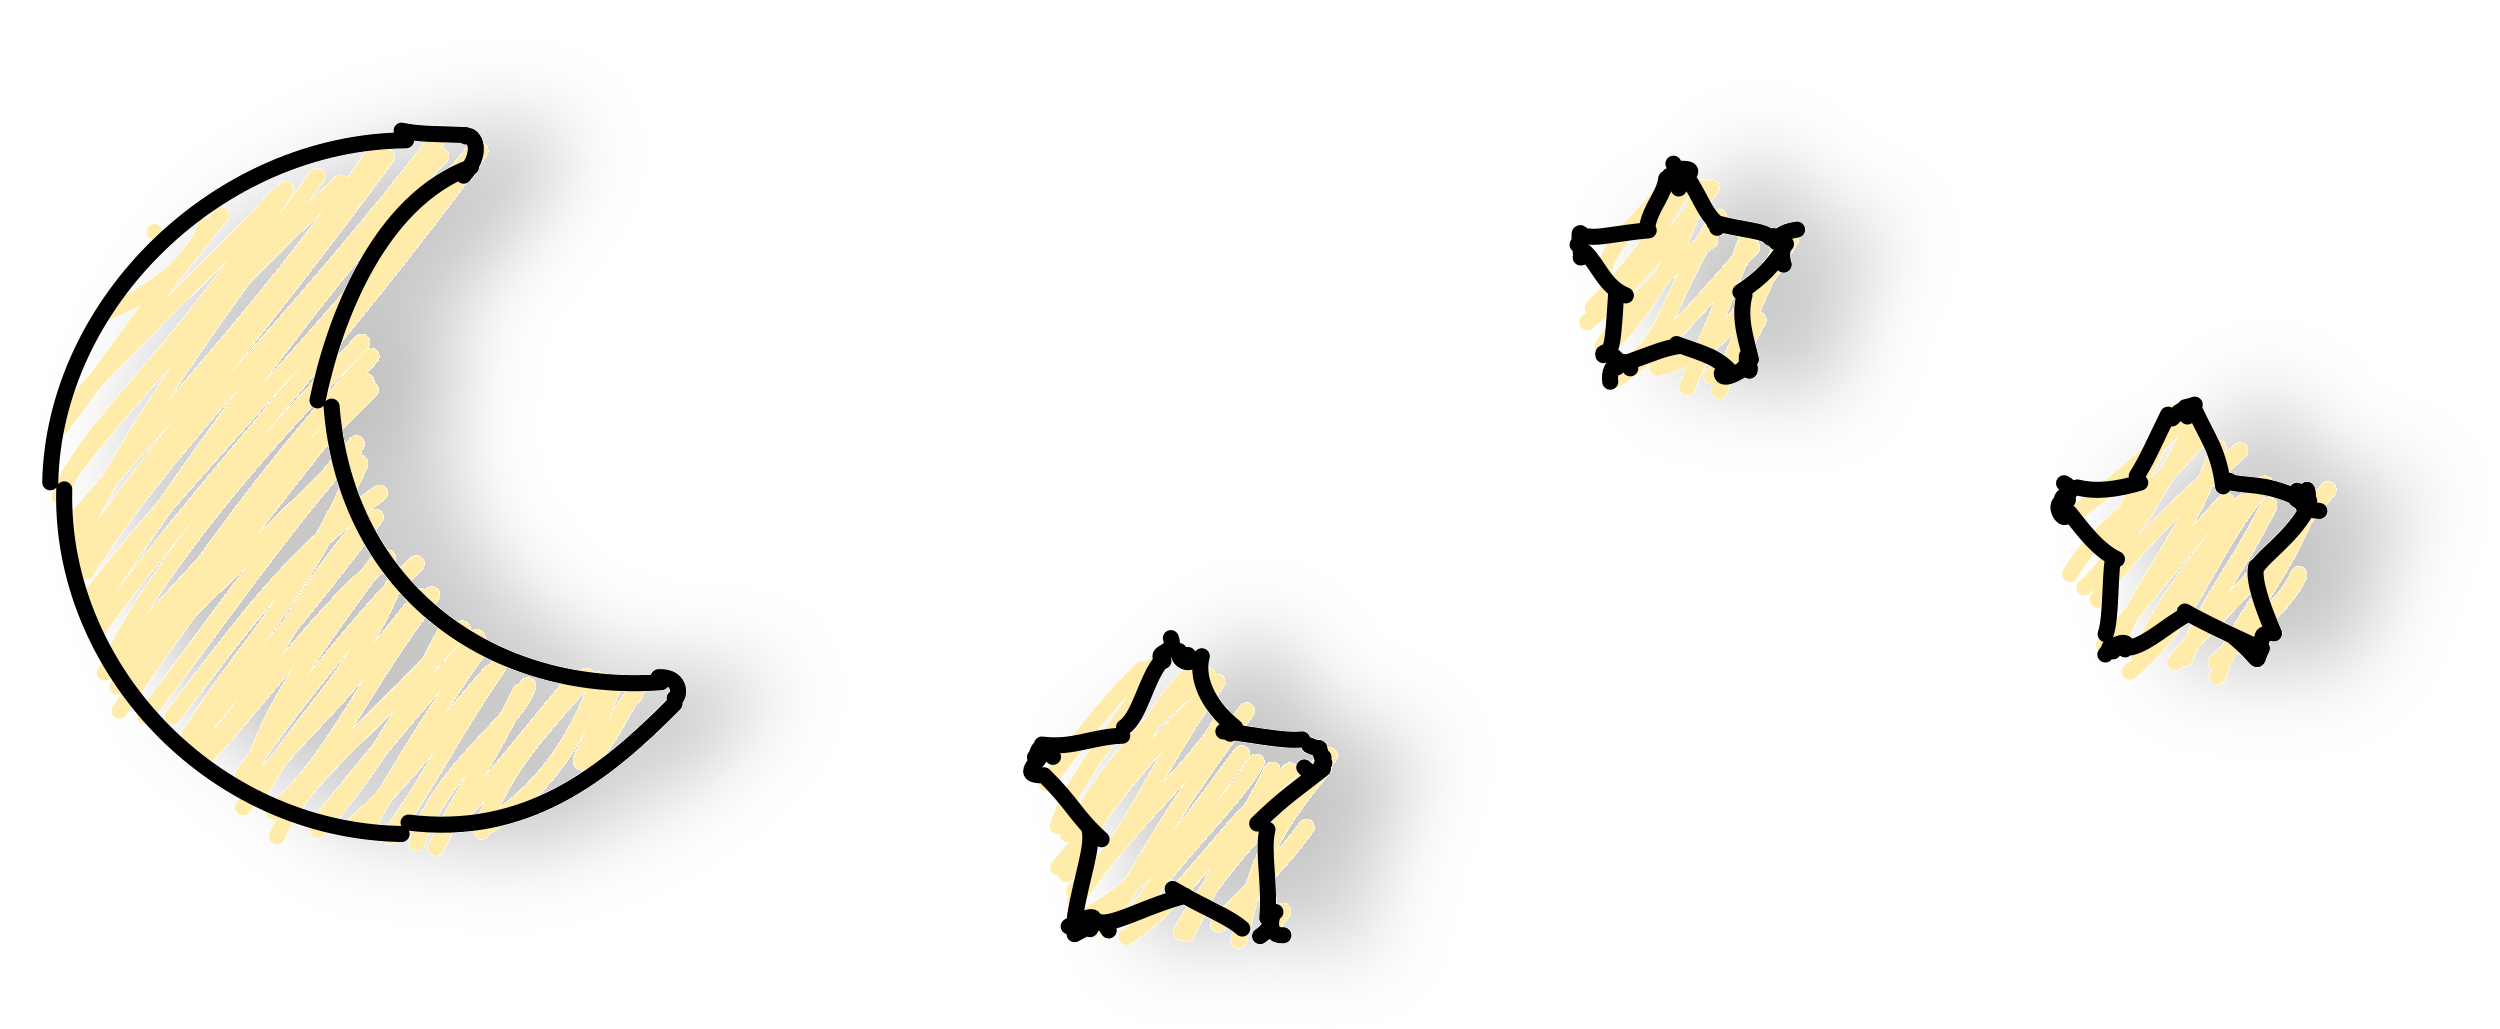
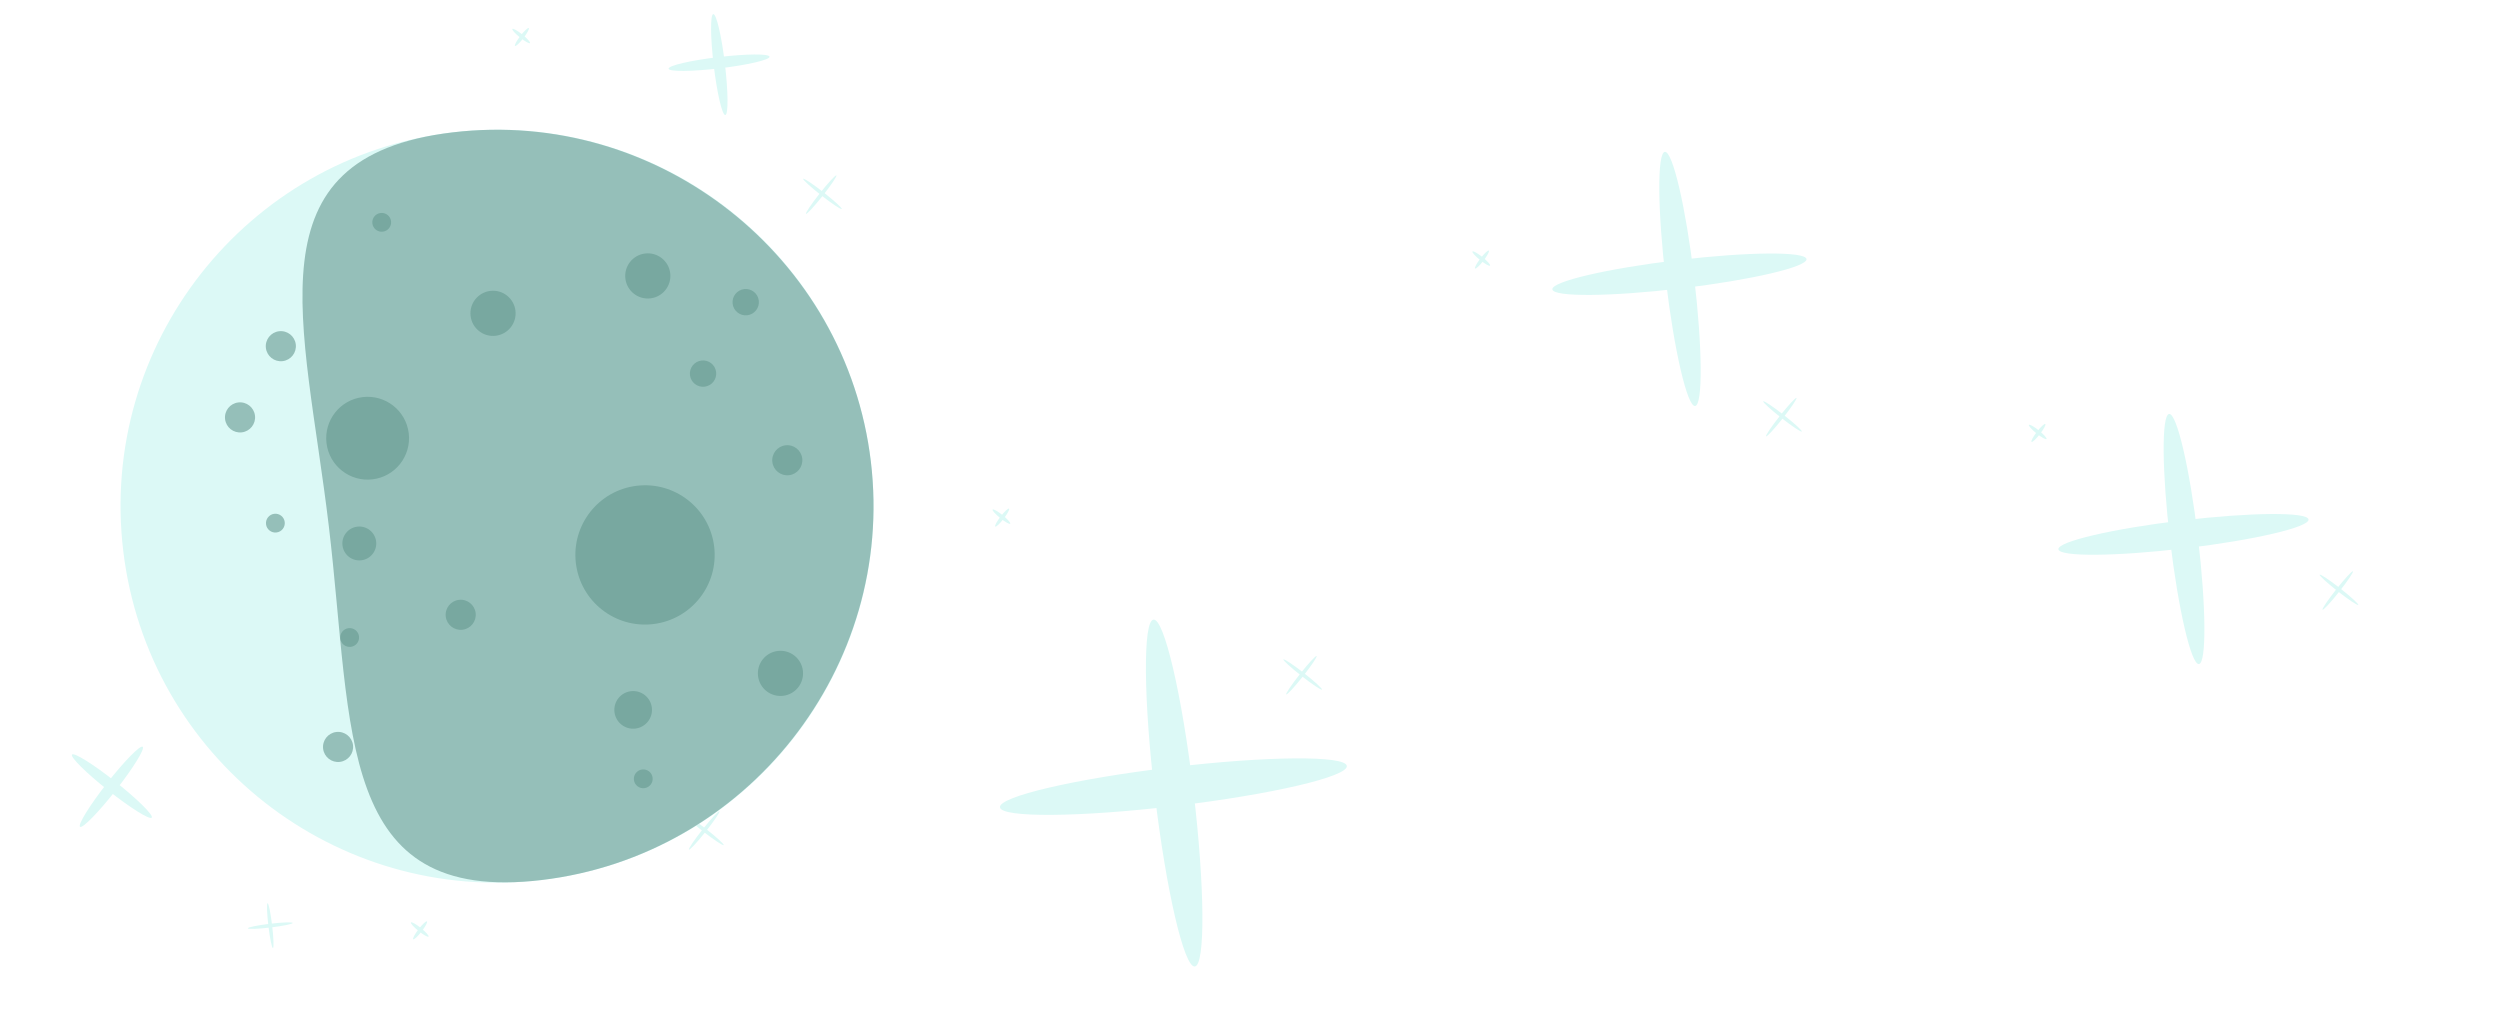
- <svg xmlns="http://www.w3.org/2000/svg" width="311" height="128" viewBox="0 0 311 128" fill="none">
-   <g filter="url(#filter0_d_319_1430)">
-     <path d="M257.624 64.371C260.501 62.03 264.116 59.588 270.901 52.968M257.512 71.42C261.18 65.108 265.098 64.606 274.146 53.862M260.938 74.604C264.072 69.474 269.727 63.884 278.652 56.076M261.752 80.27C269.265 71.756 272.772 66.564 276.967 62.387M264.915 83.576C272.712 77.338 275.36 67.259 281.751 60.203M270.579 82.371C275.043 76.948 279.118 74.039 289.616 60.915M275.689 82.394C279.822 78.456 284.061 75.693 285.983 71.483M260.993 72.291C262.877 68.604 263.707 64.074 270.561 51.248M259.308 73.08C264.223 68.674 270.037 58.431 272.781 53.093M263.371 79.863C267.281 71.664 272.954 65.118 275.94 55.74M266.111 81.574C268.831 76.188 270.149 73.632 279.061 62.49M271.784 81.9C274.997 74.269 278.345 70.859 282.249 62.881M275.841 84.183C277.621 78.602 283.215 72.711 286.74 64.359M257.383 61.116V61.116Z" stroke="#FFECAA" stroke-width="2" stroke-linecap="round" />
-     <path d="M277.135 59.93C279.535 60.539 281.645 60.011 285.616 61.833M285.756 61.049C284.555 62.437 287.716 63.187 287.004 60.934M287.262 62.314C286.36 62.404 285.663 63.279 288.534 63.561M286.934 63.476C285.027 66.841 281.761 69.007 280.827 70.458M280.671 70.48C280.282 72.049 281.336 75.253 282.889 78.795M282.135 78.814C281.196 78.94 281.65 79.082 281.154 80.072M281.379 80.648C280.258 82.77 281.843 82.508 277.704 79.071M280.245 80.255C277.21 78.834 274.802 77.762 271.804 76.081M271.856 76.558C269.787 77.619 267.286 80.012 265.14 80.522M264.363 80.783C265.239 79.53 263.112 79.722 261.908 81.415M262.383 80.648C263.654 81.616 261.94 80.488 262.592 80.438M261.945 78.89C262.667 76.635 262.418 72.303 262.858 69.402M263.347 69.562C261.078 68.454 259.404 66.3 257.461 63.813M256.968 64.236C256.573 64.844 255.012 62.238 257.247 62.19M256.505 62.314C256.225 61.325 258.941 61.381 256.771 60.116M258.425 60.641C260.826 61.225 263.294 60.894 266.245 60.041M265.815 59.218C267.168 57.079 268.119 54.764 269.7 51.586M270.199 52.053C271.444 50.775 272.568 50.263 272.123 51.808M271.881 50.998C273.005 50.092 273.805 50.245 271.856 50.663M273.166 51.304C274.58 54.408 276.046 56.128 276.554 60.502M277.336 59.807V59.807Z" stroke="black" stroke-width="2" stroke-linecap="round" />
-     <path d="M199.558 33.494C200.861 29.253 204.018 27.856 208.229 22.101M197.453 40.101C204.247 34.333 210.047 27.081 212.878 23.377M199.344 43.051C202.934 37.723 208.342 32.508 212.7 29.878M201.219 47.094C209.256 41.346 212.217 36.811 217.883 30.779M206.227 45.769C213.186 44.196 217.098 39.227 222.762 29.726M212.868 46.768C215.307 45.558 216.539 43.978 218.711 39.817M198.141 38.234C202.317 33.949 204.76 31.495 210.07 22.246M199.349 43.91C203.071 40.354 208.231 33.943 211.553 23.308M203.018 44.952C207.143 42.607 207.537 36.831 213.795 27.003M209.878 48.166C212.872 41.231 215.141 35.89 217.673 28.774M213.885 48.627C217.237 39.859 219.646 34.461 221.956 30.16M196.876 29.556V29.556Z" stroke="#FFECAA" stroke-width="2" stroke-linecap="round" />
-     <path d="M213.258 27.694C216.685 28.648 219.562 28.629 220.231 29.598M220.63 29.374C221.567 31.259 219.788 29.061 223.561 28.562M221.885 30.429C222.835 30.159 221.115 30.44 221.894 32.921M221.628 31.456C220.493 32.877 219.621 34.249 216.504 36.333M217.009 36.746C216.204 39.686 217.432 42.872 217.813 44.707M217.612 44.179C216.888 43.467 217.673 47.2 217.684 45.804M216.982 45.707C217.815 45.361 214.3 47.796 214.186 46.459M215.504 46.461C213.525 44.375 212.599 44.259 208.561 42.802M208.969 43.02C206.874 43.36 205.923 43.853 202.097 45.215M202.803 45.819C202.531 44.329 199.947 44.93 200.314 47.483M201.152 45.707C202.131 44.723 199.174 43.163 199.464 44.18M200.154 43.591C200.623 43.101 200.767 41.009 201.055 36.465M202.256 36.747C199.601 35.657 198.938 33.088 197.197 31.361M196.64 32.031C198.147 31.604 196.263 32.001 196.711 31.139M196.254 30.429C196.872 29.56 195.981 28.279 197.195 29.513M197.696 29.418C198.75 29.639 201.39 28.985 205.097 28.653M204.931 28.13C205.351 25.81 207.041 24.226 207.276 22.235M207.666 21.878C209.867 20.796 209.1 21.956 208.174 20.368M209.067 20.998C211.296 20.97 209.959 21.649 208.832 23.444M209.841 22.013C211.516 24.365 212.226 27.083 214.024 28.061M213.613 28.339V28.339Z" stroke="black" stroke-width="2" stroke-linecap="round" />
-     <path d="M130.218 97.446C133.381 93.149 137.917 87.2 142.046 83.235M132.821 103.768C136.143 99.713 139.529 91.755 150.195 84.032M131.626 107.887C136.325 102.683 140.065 95.675 150.612 86.027M133.753 112.088C140.607 101.926 149.243 95.092 151.912 89.809M133.91 114.642C144.198 109.341 149.305 100.426 154.459 93.764M140.12 116.546C147.879 111.428 151.394 104.02 160.48 95.901M146.928 115.978C150.584 109.685 154.266 104.925 165.358 94.001M151.609 114.96C154.994 111.227 158.955 107.874 162.495 102.918M158.449 114.784C158.896 114.242 159.313 113.743 159.571 113.358M131.572 102.781C134.247 95.132 139.267 91.382 143.34 82.897M132.656 108.753C138.94 98.379 142.279 89.536 148.538 83.266M133.637 110.819C141.016 104.536 143.174 95.999 151.395 84.861M137.222 115.385C141.257 110.274 142.781 104.796 155.078 88.428M141.186 114.057C144.929 107.424 153.412 99.898 156.267 94.801M147.616 116.137C151.818 107.403 155.158 101.969 158.273 95.816M154.117 116.974C156.141 108.973 157.304 104.112 164.704 95.465M129.233 93.432V93.432Z" stroke="#FFECAA" stroke-width="2" stroke-linecap="round" />
-     <path d="M152.191 90.99C155.217 91.218 159.538 92.261 161.991 91.983M162.882 92.724C164.993 93.74 163.422 91.807 164.743 94.916M164.639 94.2C164.325 96.682 162.964 96.286 162.254 95.471M164.572 95.64C161.621 97.985 159.956 98.968 156.395 102.445M157.665 103.21C157.007 105.922 158.041 109.805 157.651 114.2M158.657 113.45C158.214 113.425 157.325 116.492 159.651 116.348M157.775 115.59C158.394 114.311 158.2 115.465 156.759 116.451M154.537 115.51C152.608 113.853 150.3 113.215 145.883 110.588M147.444 111.442C142.79 112.62 139.374 114.739 137.197 114.766M137.924 115.747C137.019 114.353 137.305 114.268 133.683 116.207M135.613 115.59C136.648 113.935 136.238 113.423 132.95 115.24M133.726 114.059C134.524 109.092 136.065 105.307 135.532 103.167M137.034 104.406C133.714 101.421 133.608 100.104 129.873 96.446M129.296 96.442C126.862 96.318 129.544 94.584 129.681 93.444M128.756 94.2C129.343 93.523 128.969 91.99 130.989 94.151M129.615 92.622C133.59 93.116 135.734 91.664 139.608 91.522M139.833 90.472C141.814 89.167 142.633 84.264 144.506 82.212M144.732 82.228C143.307 80.945 146.44 81.405 145.657 79.383M146.694 80.998C146.272 82.583 149.174 82.874 147.794 81.487M149.508 81.634C148.789 84.136 150.021 87.589 153.651 90.5M153.059 91.275V91.275Z" stroke="black" stroke-width="2" stroke-linecap="round" />
-     <path d="M12.881 39.005C18.796 36.804 24.529 32.157 25.506 28.196M8.168 51.315C17.53 41.003 28.847 30.976 34.36 24.505M8.636 58.926C16.001 49.467 28.03 36.163 42.414 22.757M8.341 65.82C20.824 51.365 35.644 35.288 47.405 17.853M10.776 71.053C21.027 54.589 36.11 41.209 54.978 16.611M11.644 73.733C22.786 59.303 34.486 48.291 58.638 19.254M14.694 80.579C21.855 67.161 35.106 52.781 45.014 42.568M13.02 83.68C22.946 72.863 30.2 64.33 46.078 48.526M14.597 85.381C23.078 75.551 34.165 66.409 44.004 55.984M21.468 89.118C29.829 78.276 36.032 69.232 47.199 61.355M23.443 93.113C29.262 84.923 32.612 83.006 46.679 64.341M25.893 93.788C32.868 86.41 40.217 75.771 48.204 69.432M30.212 96.486C36.084 88.008 45.163 76.765 51.786 70.125M30.247 100.439C34.886 92.924 40.165 89.95 52.435 74.222M34.457 104.036C37.691 96.629 43.571 93.137 57.529 78.228M39.783 102.333C43.593 97.767 50.283 89.122 59.345 79.301M44.419 102.319C50.498 96.847 56.259 89.017 61.112 83.668M51.872 104.837C55.316 95.158 64.202 89.997 65.675 85.323M56.195 101.848C58.691 100.64 64.071 93.576 70.629 85.7M60.864 102.61C66.895 98.682 71.379 93.252 74.452 84.581M72.359 94.817C75.88 93.21 77.007 88.172 78.998 86.323M7.659 52.988C14.029 44.667 20.334 35.284 27.488 26.778M7.439 61.758C11.299 52.054 20.73 46.571 35.548 23.539M9.761 67.179C16.777 52.663 26.765 39.346 39.415 21.984M9.24 70.728C19.119 55.775 31.034 42.734 48.041 19.543M11.537 75.985C25.323 55.751 41.645 32.575 54.84 19.434M11.858 78.699C25.855 59.57 41.288 43.975 59.715 18.76M15.754 82.103C22.26 76.03 27.866 64.578 46.165 44.325M14.87 88.401C25.332 72.629 37.35 58.221 45.541 47.481M18.068 89.124C28.254 75.618 35.208 65.462 44.342 55.196M23.566 91.506C29.922 80.978 37.066 75.211 44.779 57.636M25.47 92.803C31.688 88.979 33.575 78.758 44.947 65.416M30.874 98.864C32.113 89.667 39.151 80.735 47.058 69.801M32.579 98.044C36.867 90.179 44.439 83.765 48.85 73.028M34.075 100.974C41.352 94.85 44.28 86.495 53.704 73.995M39.522 103.24C46.378 95.729 51.371 86.82 55.457 78.54M45.715 102.693C49.236 96.614 54.562 87.701 59.626 80.716M48.489 104.017C53.792 96.645 56.134 91.327 61.959 82.914M54.217 105.492C56.695 100.053 60.903 94.348 64.756 86.066M59.907 103.402C62.76 94.746 68.258 89.915 72.995 84.133M72.307 94.566C72.91 92.975 74.24 90.609 76.296 85.433M19.232 28.86V28.86Z" stroke="#FFECAA" stroke-width="2" stroke-linecap="round" />
-     <path d="M6.25 60C6.739 37.569 27.286 17.655 50.513 17.456M6.25 60V60ZM49.961 16.25C52.187 16.737 54.432 16.649 57.962 16.805M57.949 16.982C58.534 16.422 60.584 18.408 57.677 21.848M58.59 20.779C47.222 24.956 41.605 39.542 39.501 49.807M41.25 50.586C43.044 73.626 61.51 86.395 82.261 84.866M81.934 84.238C85.041 84.087 84.475 87.036 83.933 86.856M83.908 87.549C75.091 96.498 65.328 104.112 50.828 102.332M49.961 103.75C26.242 103.333 7.415 82.951 7.992 60.882" stroke="black" stroke-width="2" stroke-linecap="round" />
-   </g>
-   <defs>
+ <svg xmlns="http://www.w3.org/2000/svg" width="311" height="128" viewBox="0 0 311 128" fill="none" version="1.1" id="svg39">
+   <g id="g18" style="filter:url(#filter0_d_319_1430)" />
+   <defs id="defs37">
    <filter id="filter0_d_319_1430" x="0" y="0" width="310.616" height="127.974" filterUnits="userSpaceOnUse" color-interpolation-filters="sRGB">
-       <feFlood flood-opacity="0" result="BackgroundImageFix" />
-       <feColorMatrix in="SourceAlpha" type="matrix" values="0 0 0 0 0 0 0 0 0 0 0 0 0 0 0 0 0 0 127 0" result="hardAlpha" />
-       <feOffset dx="10" />
-       <feGaussianBlur stdDeviation="5" />
-       <feComposite in2="hardAlpha" operator="out" />
-       <feColorMatrix type="matrix" values="0 0 0 0 0 0 0 0 0 0 0 0 0 0 0 0 0 0 0.25 0" />
-       <feBlend mode="normal" in2="BackgroundImageFix" result="effect1_dropShadow_319_1430" />
-       <feBlend mode="normal" in="SourceGraphic" in2="effect1_dropShadow_319_1430" result="shape" />
+       <feFlood flood-opacity="0" result="BackgroundImageFix" id="feFlood20" />
+       <feColorMatrix in="SourceAlpha" type="matrix" values="0 0 0 0 0 0 0 0 0 0 0 0 0 0 0 0 0 0 127 0" result="hardAlpha" id="feColorMatrix22" />
+       <feOffset dx="10" id="feOffset24" />
+       <feGaussianBlur stdDeviation="5" id="feGaussianBlur26" />
+       <feComposite in2="hardAlpha" operator="out" id="feComposite28" />
+       <feColorMatrix type="matrix" values="0 0 0 0 0 0 0 0 0 0 0 0 0 0 0 0 0 0 0.25 0" id="feColorMatrix30" />
+       <feBlend mode="normal" in2="BackgroundImageFix" result="effect1_dropShadow_319_1430" id="feBlend32" />
+       <feBlend mode="normal" in="SourceGraphic" in2="effect1_dropShadow_319_1430" result="shape" id="feBlend34" />
    </filter>
  </defs>
+   <g id="g995" transform="translate(123.1911,-248.4154)">
+     <g id="g940" />
+     <g id="g942" />
+     <g id="g944" />
+     <g id="g946" />
+     <g id="g948" />
+     <g id="g950" />
+     <g id="g952" />
+     <g id="g954" />
+     <g id="g956" />
+     <g id="g958" />
+     <g id="g960" />
+     <g id="g962" />
+     <g id="g964" />
+     <g id="g966" />
+     <g id="g968" />
+     <g id="g1208" transform="matrix(-0.2906485,0.03463031,-0.03463031,-0.2906485,19.84517,375.4058)">
+       <g id="g1031">
+         <ellipse id="ellipse1001" ry="21.6" rx="2.4" cy="425.2" cx="133.6" style="fill:#dcf9f6" />
+         <ellipse id="ellipse1003" ry="2.4" rx="21.6" cy="426" cx="133.6" style="fill:#dcf9f6" />
+         <ellipse id="ellipse1005" ry="2.4" rx="21.6" cy="150.981" cx="426.474" style="fill:#dcf9f6" transform="matrix(0.7054,-0.7088,0.7088,0.7054,18.6212,346.765)" />
+         <ellipse id="ellipse1007" ry="2.4" rx="21.6" cy="151.245" cx="426.225" style="fill:#dcf9f6" transform="matrix(0.7054,0.7088,-0.7088,0.7054,232.7671,-257.5539)" />
+         <ellipse id="ellipse1009" ry="9.6" rx="0.8" cy="84.4" cx="366.4" style="fill:#dcf9f6" />
+         <ellipse id="ellipse1011" ry="0.8" rx="9.6" cy="84.4" cx="366.4" style="fill:#dcf9f6" />
+         <ellipse id="ellipse1013" ry="0.8" rx="10.4" cy="102.907" cx="178.387" style="fill:#dcf9f6" transform="matrix(-0.7107,-0.7035,0.7035,-0.7107,232.771,301.5383)" />
+         <ellipse id="ellipse1015" ry="0.8" rx="10.4" cy="102.742" cx="178.491" style="fill:#dcf9f6" transform="matrix(0.7107,-0.7035,0.7035,0.7107,-20.6411,155.2913)" />
+         <ellipse id="ellipse1017" ry="0.8" rx="10.4" cy="365.441" cx="96.571" style="fill:#dcf9f6" transform="matrix(-0.7089,-0.7053,0.7053,-0.7089,-92.7171,692.6153)" />
+         <ellipse id="ellipse1019" ry="0.8" rx="10.4" cy="365.198" cx="97.139" style="fill:#dcf9f6" transform="matrix(0.7089,-0.7053,0.7053,0.7089,-229.2989,174.8202)" />
+         <ellipse id="ellipse1021" ry="0.8" rx="4.8" cy="74.884" cx="303.395" style="fill:#dcf9f6" transform="matrix(0.6999,-0.7143,0.7143,0.6999,37.5702,239.1812)" />
+         <ellipse id="ellipse1023" ry="0.8" rx="4.8" cy="75.23" cx="303.501" style="fill:#dcf9f6" transform="matrix(0.6999,0.7143,-0.7143,0.6999,144.8238,-194.2028)" />
+         <ellipse id="ellipse1025" ry="0.8" rx="4.8" cy="446.756" cx="215.498" style="fill:#dcf9f6" transform="matrix(0.6998,-0.7144,0.7144,0.6998,-254.4496,288.0746)" />
+         <ellipse id="ellipse1027" ry="0.8" rx="4.8" cy="447.195" cx="215.78" style="fill:#dcf9f6" transform="matrix(0.6998,0.7144,-0.7144,0.6998,384.246,-19.8844)" />
+         <circle id="circle1029" r="160" cy="250" cx="249.6" style="fill:#dcf9f6" />
+       </g>
+       <path id="path1033" d="m 321.6,250 c 0,88 16,160 -72,160 -88,0 -160,-72 -160,-160 0,-88 72,-160 160,-160 88,0 72,72 72,160 z" style="fill:#95bfb9" />
+       <g id="g1055">
+         <circle id="circle1035" r="9.6" cy="165.2" cx="138.4" style="fill:#78a8a0" />
+         <circle id="circle1039" r="29.6" cy="222" cx="189.6" style="fill:#78a8a0" />
+         <circle id="circle1041" r="8" cy="157.2" cx="202.4" style="fill:#78a8a0" />
+         <circle id="circle1047" r="4" cy="127.6" cx="201.6" style="fill:#78a8a0" />
+         <circle id="circle1051" r="6.4" cy="206" cx="270.4" style="fill:#78a8a0" />
+         <circle id="circle1053" r="4" cy="202" cx="318.4" style="fill:#78a8a0" />
+       </g>
+       <circle id="circle1057" r="6.4" cy="156.4" cx="328.8" style="fill:#95bfb9" />
+       <g id="g1071">
+         <circle id="circle1059" r="17.6" cy="285.2" cx="300.8" style="fill:#78a8a0" />
+         <circle id="circle1061" r="5.6" cy="295.6" cx="156" style="fill:#78a8a0" />
+         <circle id="circle1065" r="9.6" cy="331.6" cx="241.6" style="fill:#78a8a0" />
+         <circle id="circle1067" r="6.4" cy="254.8" cx="124.8" style="fill:#78a8a0" />
+       </g>
+       <circle id="circle1073" r="4" cy="254" cx="344" style="fill:#95bfb9" />
+       <g id="g1085">
+         <circle id="circle1075" r="9.6" cy="339.6" cx="174.4" style="fill:#78a8a0" />
+       </g>
+       <circle id="circle1087" r="6.4" cy="328.4" cx="332.8" style="fill:#95bfb9" />
+       <g id="g1093">
+         <circle id="circle1089" r="4" cy="375.6" cx="284" style="fill:#78a8a0" />
+       </g>
+       <circle id="circle1095" r="6.4" cy="300.4" cx="353.6" style="fill:#95bfb9" />
+       <g id="g1101">
+         <circle id="circle1097" r="5.6" cy="323.6" cx="134.4" style="fill:#78a8a0" />
+         <circle id="circle1099" r="7.2" cy="241.2" cx="309.6" style="fill:#78a8a0" />
+       </g>
+       <g id="g1103" />
+       <g id="g1105" />
+       <g id="g1107" />
+       <g id="g1109" />
+       <g id="g1111" />
+       <g id="g1113" />
+       <g id="g1115" />
+       <g id="g1117" />
+       <g id="g1119" />
+       <g id="g1121" />
+       <g id="g1123" />
+       <g id="g1125" />
+       <g id="g1127" />
+       <g id="g1129" />
+       <g id="g1131" />
+     </g>
+   </g>
+   <ellipse transform="rotate(173.2053)" id="ellipse1001-3" ry="21.728" rx="2.414" cy="-115.244" cx="-133.367" style="fill:#dcf9f6;stroke-width:1.006" />
+   <ellipse transform="rotate(173.2053)" id="ellipse1003-6" ry="2.414" rx="21.728" cy="-114.439" cx="-133.367" style="fill:#dcf9f6;stroke-width:1.006" />
+   <ellipse transform="rotate(173.2053)" id="ellipse1001-3-7" ry="15.92" rx="1.769" cy="-59.182" cx="-203.418" style="fill:#dcf9f6;stroke-width:0.737" />
+   <ellipse transform="rotate(173.2053)" id="ellipse1003-6-5" ry="1.769" rx="15.92" cy="-58.593" cx="-203.418" style="fill:#dcf9f6;stroke-width:0.737" />
+   <ellipse transform="rotate(173.2053)" id="ellipse1001-3-2" ry="15.667" rx="1.741" cy="-98.727" cx="-261.851" style="fill:#dcf9f6;stroke-width:0.725" />
+   <ellipse transform="rotate(173.2053)" id="ellipse1003-6-9" ry="1.741" rx="15.667" cy="-98.147" cx="-261.851" style="fill:#dcf9f6;stroke-width:0.725" />
+   <ellipse id="ellipse1017-1" ry="0.234" rx="3.044" cy="-33.837" cx="179.323" style="fill:#dcf9f6;stroke-width:0.293" transform="rotate(38.05948)" />
+   <ellipse id="ellipse1019-2" ry="0.234" rx="3.044" cy="-179.083" cx="-34.581" style="fill:#dcf9f6;stroke-width:0.293" transform="rotate(128.3512)" />
+   <ellipse id="ellipse1025-7" ry="0.234" rx="1.405" cy="-138.053" cx="-25.081" style="fill:#dcf9f6;stroke-width:0.293" transform="rotate(127.6138)" />
+   <ellipse id="ellipse1027-0" ry="0.234" rx="1.405" cy="27.966" cx="-137.358" style="fill:#dcf9f6;stroke-width:0.293" transform="rotate(-141.2032)" />
+   <ellipse id="ellipse1017-9" ry="0.234" rx="3.044" cy="-95.913" cx="206.532" style="fill:#dcf9f6;stroke-width:0.293" transform="rotate(38.05948)" />
+   <ellipse id="ellipse1019-3" ry="0.234" rx="3.044" cy="-205.975" cx="-96.795" style="fill:#dcf9f6;stroke-width:0.293" transform="rotate(128.3512)" />
+   <ellipse id="ellipse1025-6" ry="0.234" rx="1.405" cy="-165.743" cx="-86.944" style="fill:#dcf9f6;stroke-width:0.293" transform="rotate(127.6138)" />
+   <ellipse id="ellipse1027-06" ry="0.234" rx="1.405" cy="90.387" cx="-163.766" style="fill:#dcf9f6;stroke-width:0.293" transform="rotate(-141.2032)" />
+   <ellipse id="ellipse1017-2" ry="0.234" rx="3.044" cy="-121.604" cx="274.333" style="fill:#dcf9f6;stroke-width:0.293" transform="rotate(38.05948)" />
+   <ellipse id="ellipse1019-6" ry="0.234" rx="3.044" cy="-273.644" cx="-122.831" style="fill:#dcf9f6;stroke-width:0.293" transform="rotate(128.3512)" />
+   <ellipse id="ellipse1025-1" ry="0.234" rx="1.405" cy="-233.742" cx="-112.107" style="fill:#dcf9f6;stroke-width:0.293" transform="rotate(127.6138)" />
+   <ellipse id="ellipse1027-8" ry="0.234" rx="1.405" cy="116.948" cx="-231.231" style="fill:#dcf9f6;stroke-width:0.293" transform="rotate(-141.2032)" />
</svg>
